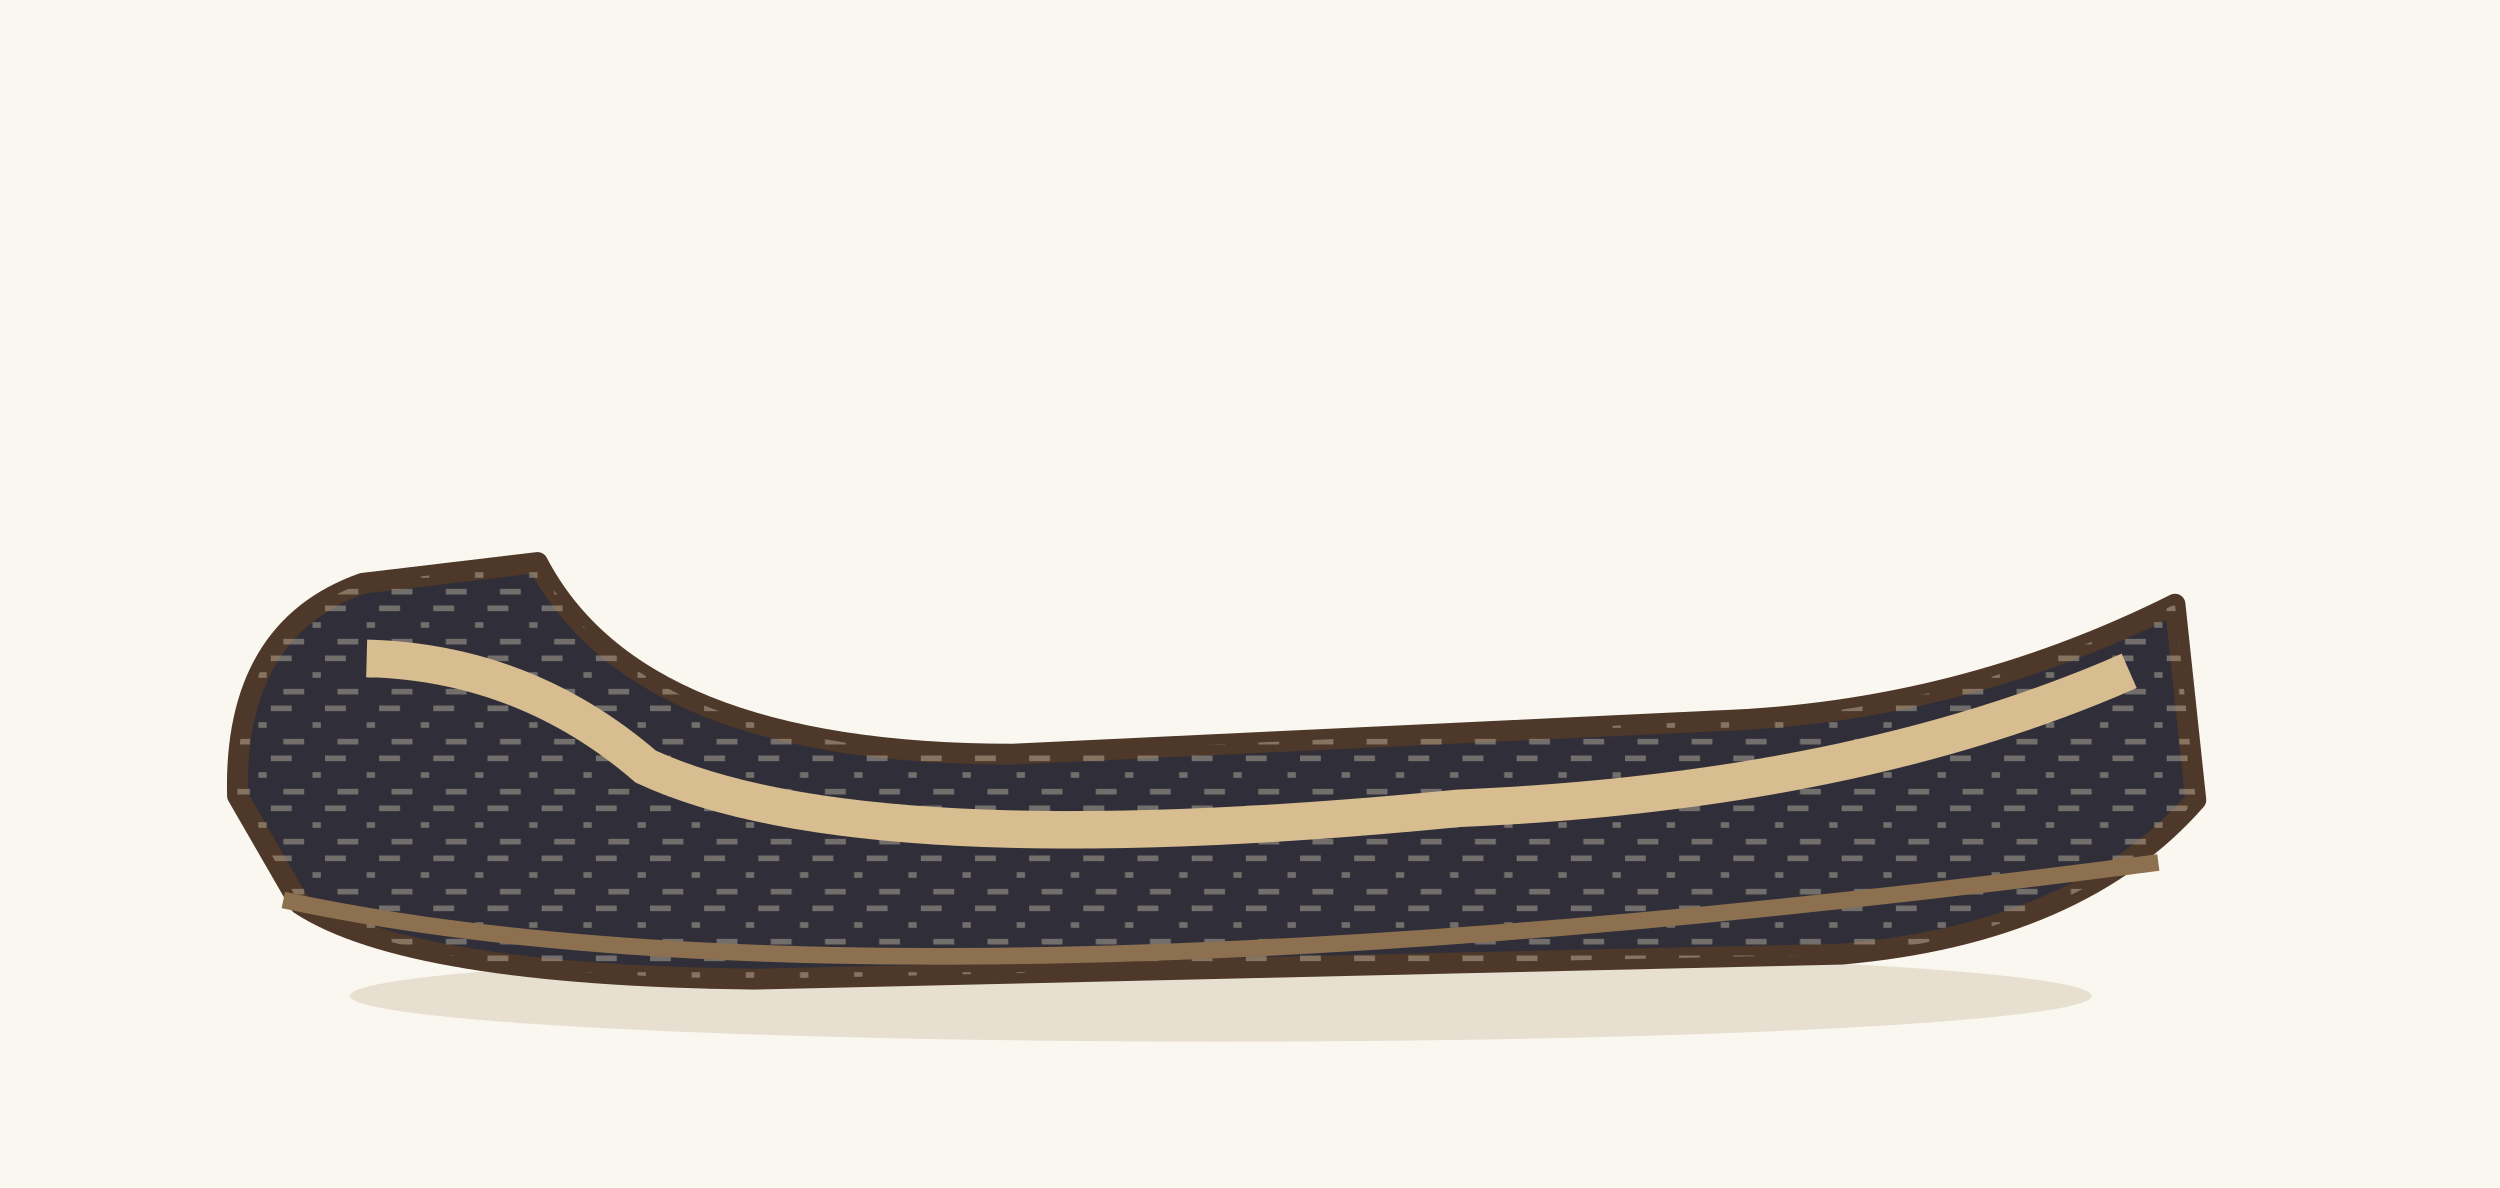
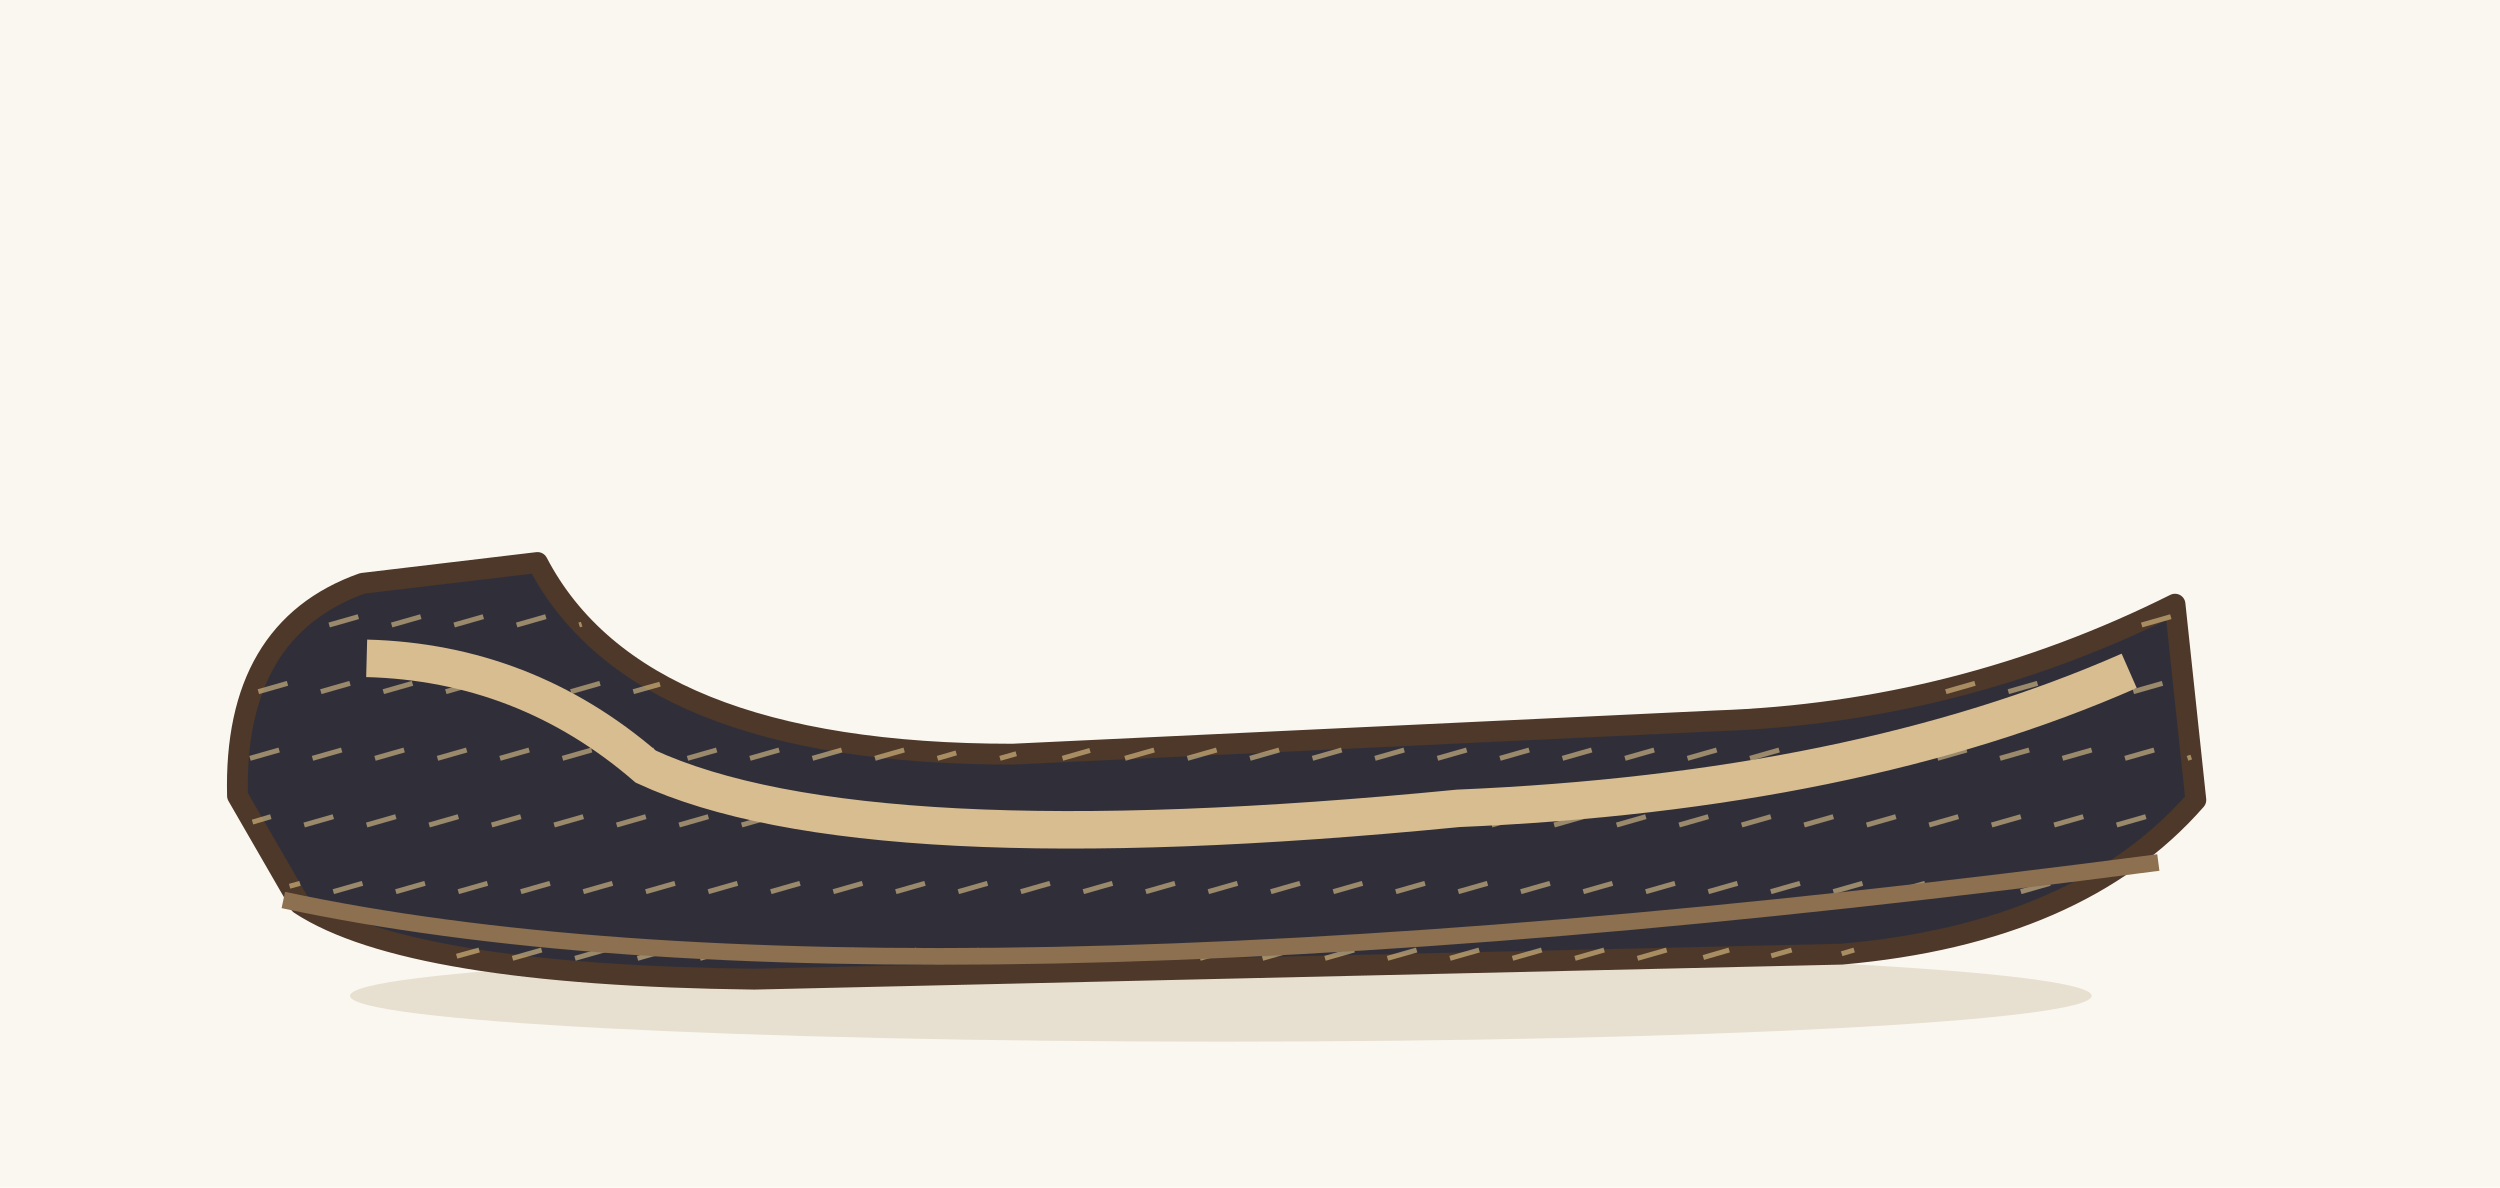
<svg xmlns="http://www.w3.org/2000/svg" width="600" height="285" viewBox="0 0 600 285">
-   <defs>
-     <pattern id="grain" patternUnits="userSpaceOnUse" width="13" height="12">
-       <path d="M0 2h5m5 4h2m-9 4h5" stroke="#fff7d7" stroke-width="1.35" opacity=".32" />
-     </pattern>
-     <pattern id="weave" patternUnits="userSpaceOnUse" width="20" height="15">
-       <path d="M-3 7L9 0m-2 14L20 6m-4 13 12-8" stroke="#714e32" stroke-width="5" />
-       <path d="M-3 8L9 1m-2 14L20 7m-4 13 12-8" stroke="#eed59d" stroke-width="2.3" />
-     </pattern>
-     <pattern id="felt" patternUnits="userSpaceOnUse" width="22" height="18">
-       <path d="M1 9q3-4 8-2m4 7q4-4 8-3m-7-8q4-4 9-2" fill="none" stroke="#7d6758" stroke-width="1.8" opacity=".6" />
-     </pattern>
-     <pattern id="cloth" patternUnits="userSpaceOnUse" width="35" height="20">
-       <path d="M0 0v20m12-20v20m18-20v20" stroke="#c9a393" stroke-width="3" />
-       <path d="M5 0v20m12-20v20" stroke="#49422c" stroke-width="3" />
-       <path d="M20 0v20m8-20v20" stroke="#356d57" stroke-width="4" />
-     </pattern>
-     <pattern id="stripes" patternUnits="userSpaceOnUse" width="36" height="36" patternTransform="rotate(-37)">
-       <path d="M2 0v38m14-38v38" stroke="#efcda2" stroke-width="5" />
-       <path d="M8 0v38m14-38v38" stroke="#9c583f" stroke-width="4" />
-       <path d="M31 0v38" stroke="#e0a385" stroke-width="2" />
-     </pattern>
-   </defs>
  <path d="M0 0h600v285H0Z" fill="#faf7f0" />
  <ellipse cx="293" cy="239" rx="209" ry="11" fill="#e7e0d0" />
  <path d="M57 191Q56 151 87 140L129 135Q153 181 243 181L412 173Q470 171 522 145L527 192Q499 224 442 229L181 235Q98 234 72 217Z" fill="#302f39" stroke="#4d3829" stroke-width="5" stroke-linejoin="round" />
-   <path d="M57 191Q56 151 87 140L129 135Q153 181 243 181L412 173Q470 171 522 145L527 192Q499 224 442 229L181 235Q98 234 72 217Z" fill="url(#grain)" />
+   <path d="M79.0 150.0L86.0 148.0M94.0 150.0L101.0 148.0M109.0 150.0L116.0 148.0M124.0 150.0L131.0 148.0M139.0 150.0L139.6 149.8M514.0 150.0L521.0 148.0M62.0 166.0L69.0 164.0M77.0 166.0L84.0 164.0M92.0 166.0L99.0 164.0M107.0 166.0L114.0 164.0M122.0 166.0L129.0 164.0M137.0 166.0L144.0 164.0M152.0 166.0L158.4 164.2M467.0 166.0L474.0 164.0M482.0 166.0L489.0 164.0M497.0 166.0L504.0 164.0M512.0 166.0L519.0 164.0M60.0 182.0L67.0 180.0M75.0 182.0L82.0 180.0M90.0 182.0L97.0 180.0M105.0 182.0L112.0 180.0M120.0 182.0L127.0 180.0M135.0 182.0L142.0 180.0M150.0 182.0L157.0 180.0M165.0 182.0L172.0 180.0M180.0 182.0L187.0 180.0M195.0 182.0L202.0 180.0M210.0 182.0L217.0 180.0M225.0 182.0L229.5 180.7M240.0 182.0L243.9 180.9M255.0 182.0L261.6 180.1M270.0 182.0L277.0 180.0M285.0 182.0L292.0 180.0M300.0 182.0L307.0 180.0M315.0 182.0L322.0 180.0M330.0 182.0L337.0 180.0M345.0 182.0L352.0 180.0M360.0 182.0L367.0 180.0M375.0 182.0L382.0 180.0M390.0 182.0L397.0 180.0M405.0 182.0L412.0 180.0M420.0 182.0L427.0 180.0M435.0 182.0L442.0 180.0M450.0 182.0L457.0 180.0M465.0 182.0L472.0 180.0M480.0 182.0L487.0 180.0M495.0 182.0L502.0 180.0M510.0 182.0L517.0 180.0M525.0 182.0L525.9 181.7M60.6 197.3L65.0 196.0M73.0 198.0L80.0 196.0M88.0 198.0L95.0 196.0M103.0 198.0L110.0 196.0M118.0 198.0L125.0 196.0M133.0 198.0L140.0 196.0M148.0 198.0L155.0 196.0M163.0 198.0L170.0 196.0M178.0 198.0L185.0 196.0M193.0 198.0L200.0 196.0M208.0 198.0L215.0 196.0M223.0 198.0L230.0 196.0M238.0 198.0L245.0 196.0M253.0 198.0L260.0 196.0M268.0 198.0L275.0 196.0M283.0 198.0L290.0 196.0M298.0 198.0L305.0 196.0M313.0 198.0L320.0 196.0M328.0 198.0L335.0 196.0M343.0 198.0L350.0 196.0M358.0 198.0L365.0 196.0M373.0 198.0L380.0 196.0M388.0 198.0L395.0 196.0M403.0 198.0L410.0 196.0M418.0 198.0L425.0 196.0M433.0 198.0L440.0 196.0M448.0 198.0L455.0 196.0M463.0 198.0L470.0 196.0M478.0 198.0L485.0 196.0M493.0 198.0L500.0 196.0M508.0 198.0L515.0 196.0M69.5 212.7L72.0 212.0M80.0 214.0L87.0 212.0M95.0 214.0L102.0 212.0M110.0 214.0L117.0 212.0M125.0 214.0L132.0 212.0M140.0 214.0L147.0 212.0M155.0 214.0L162.0 212.0M170.0 214.0L177.0 212.0M185.0 214.0L192.0 212.0M200.0 214.0L207.0 212.0M215.0 214.0L222.0 212.0M230.0 214.0L237.0 212.0M245.0 214.0L252.0 212.0M260.0 214.0L267.0 212.0M275.0 214.0L282.0 212.0M290.0 214.0L297.0 212.0M305.0 214.0L312.0 212.0M320.0 214.0L327.0 212.0M335.0 214.0L342.0 212.0M350.0 214.0L357.0 212.0M365.0 214.0L372.0 212.0M380.0 214.0L387.0 212.0M395.0 214.0L402.0 212.0M410.0 214.0L417.0 212.0M425.0 214.0L432.0 212.0M440.0 214.0L447.0 212.0M455.0 214.0L462.0 212.0M470.0 214.0L477.0 212.0M485.0 214.0L492.0 212.0M109.6 229.5L115.0 228.0M123.0 230.0L130.0 228.0M138.0 230.0L145.0 228.0M153.0 230.0L160.0 228.0M168.0 230.0L175.0 228.0M183.0 230.0L190.0 228.0M198.0 230.0L205.0 228.0M213.0 230.0L220.0 228.0M228.0 230.0L235.0 228.0M243.0 230.0L250.0 228.0M258.0 230.0L265.0 228.0M273.0 230.0L280.0 228.0M288.0 230.0L295.0 228.0M303.0 230.0L310.0 228.0M318.0 230.0L325.0 228.0M333.0 230.0L340.0 228.0M348.0 230.0L355.0 228.0M363.0 230.0L370.0 228.0M378.0 230.0L385.0 228.0M393.0 230.0L400.0 228.0M408.8 229.8L415.0 228.0M425.1 229.4L430.0 228.0M442.0 228.9L445.0 228.0" fill="none" stroke="#f2d393" stroke-width="1.2" opacity=".55" />
  <path d="M88 158Q126 159 155 184Q207 208 350 194Q445 190 511 161" fill="none" stroke="#d8bd91" stroke-width="9" />
  <path d="M68 216Q213 247 518 207" fill="none" stroke="#8c7050" stroke-width="4" />
</svg>
